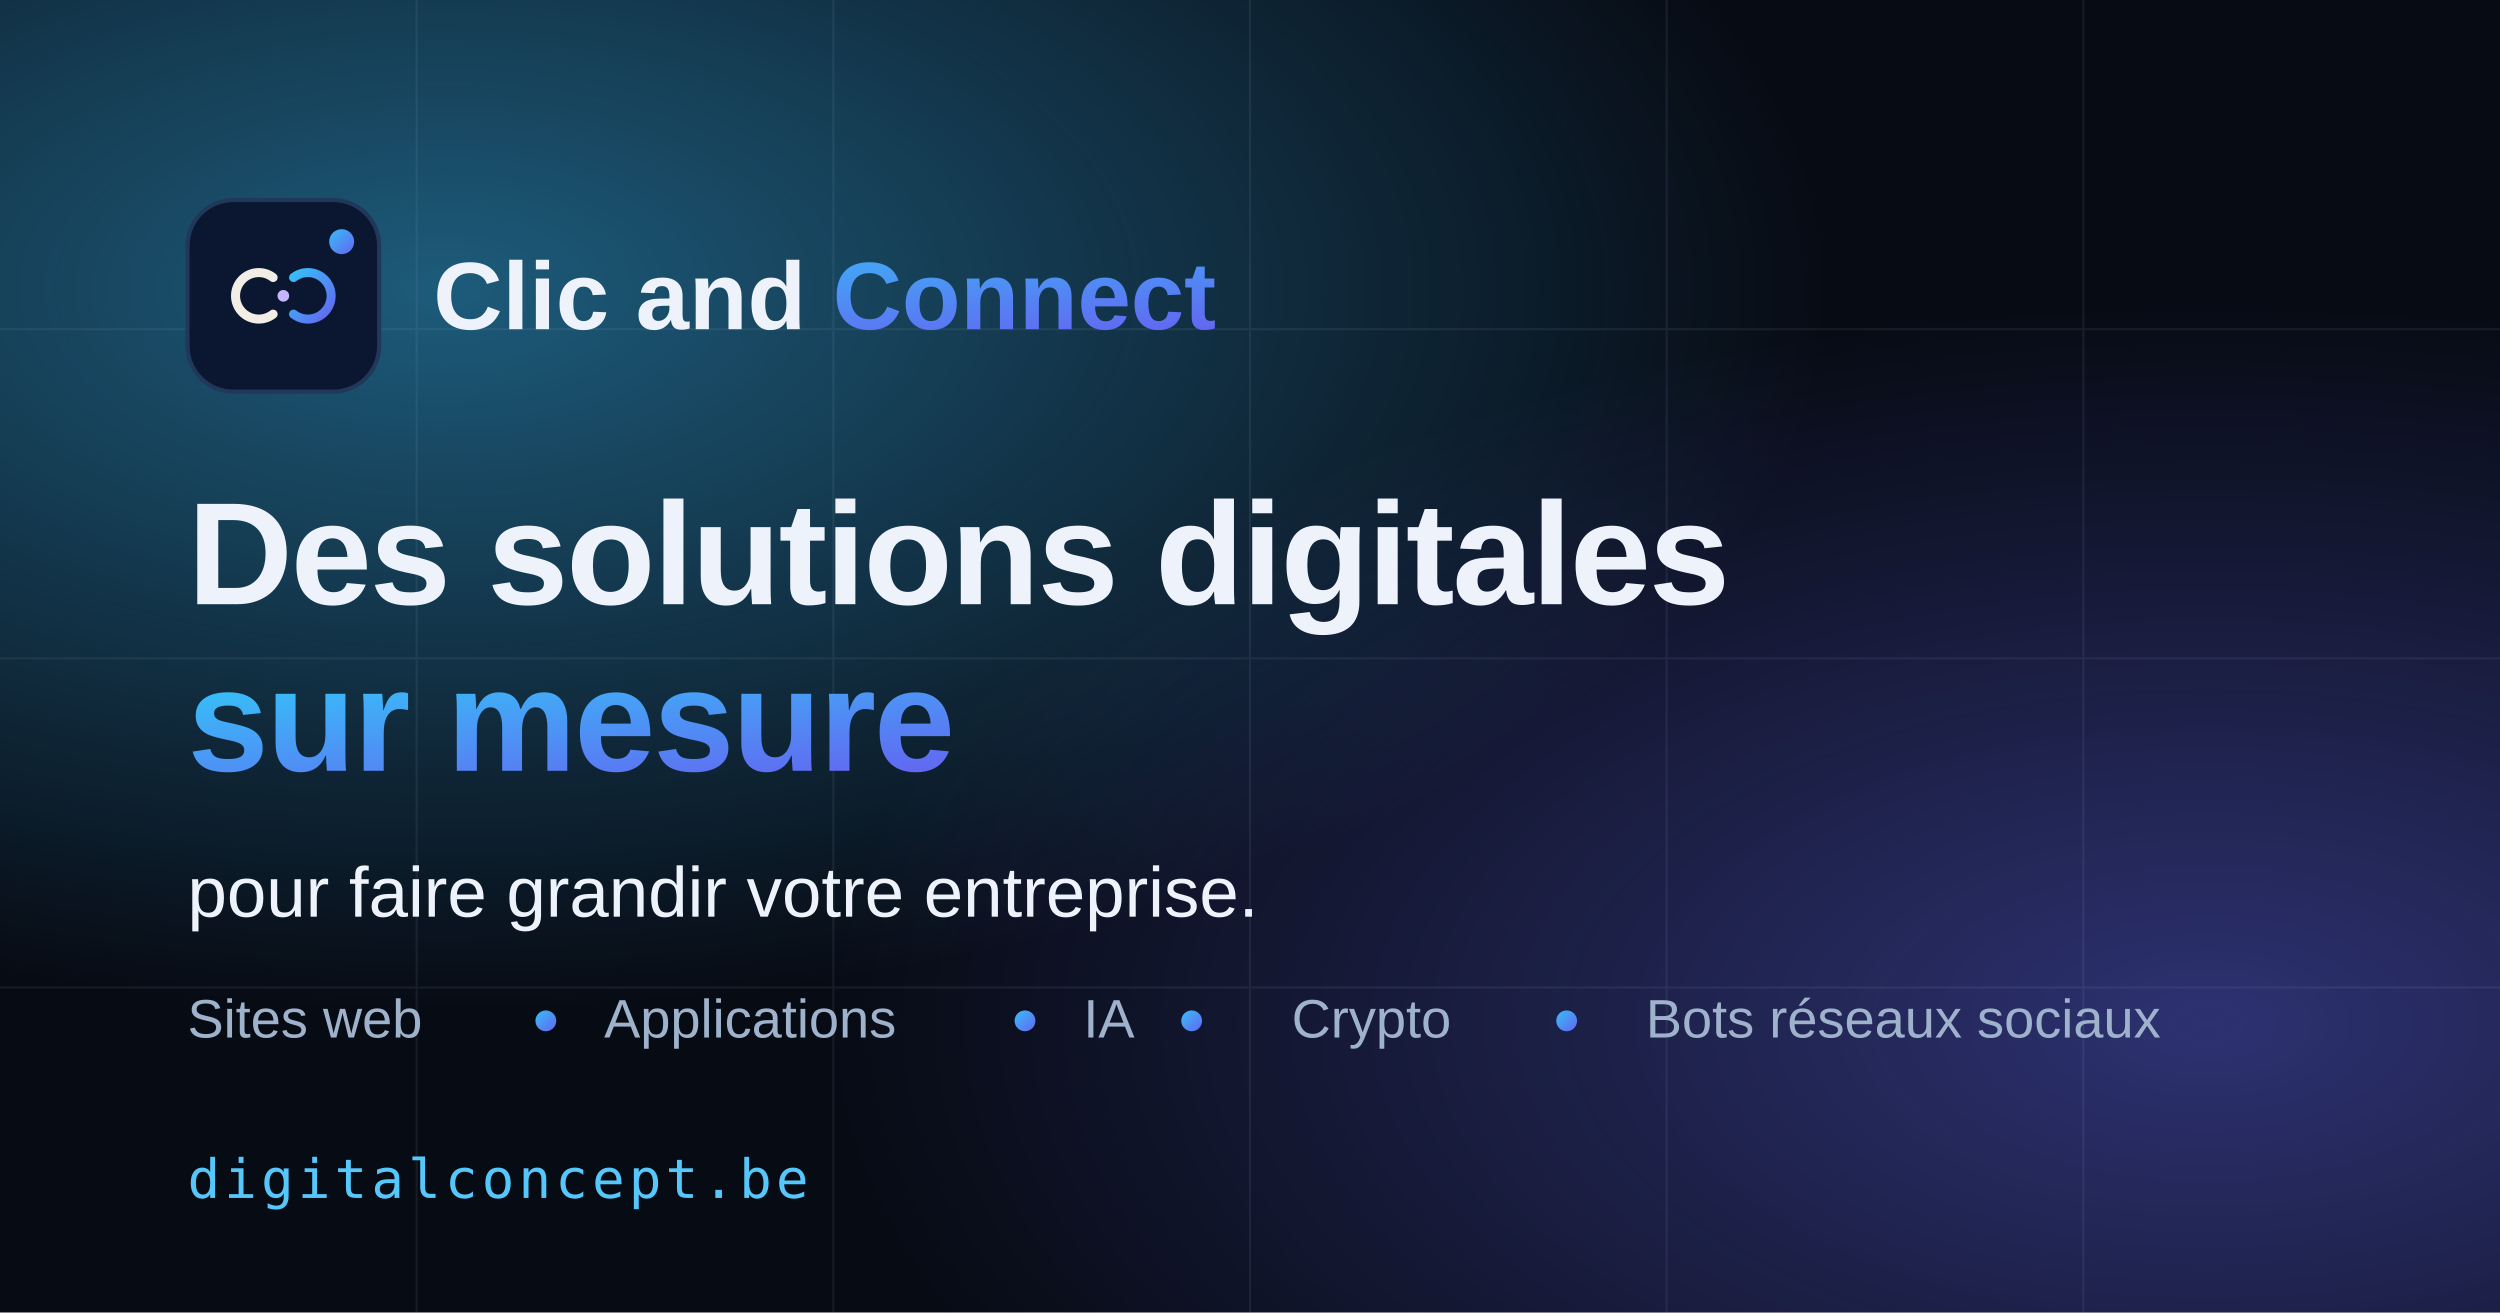
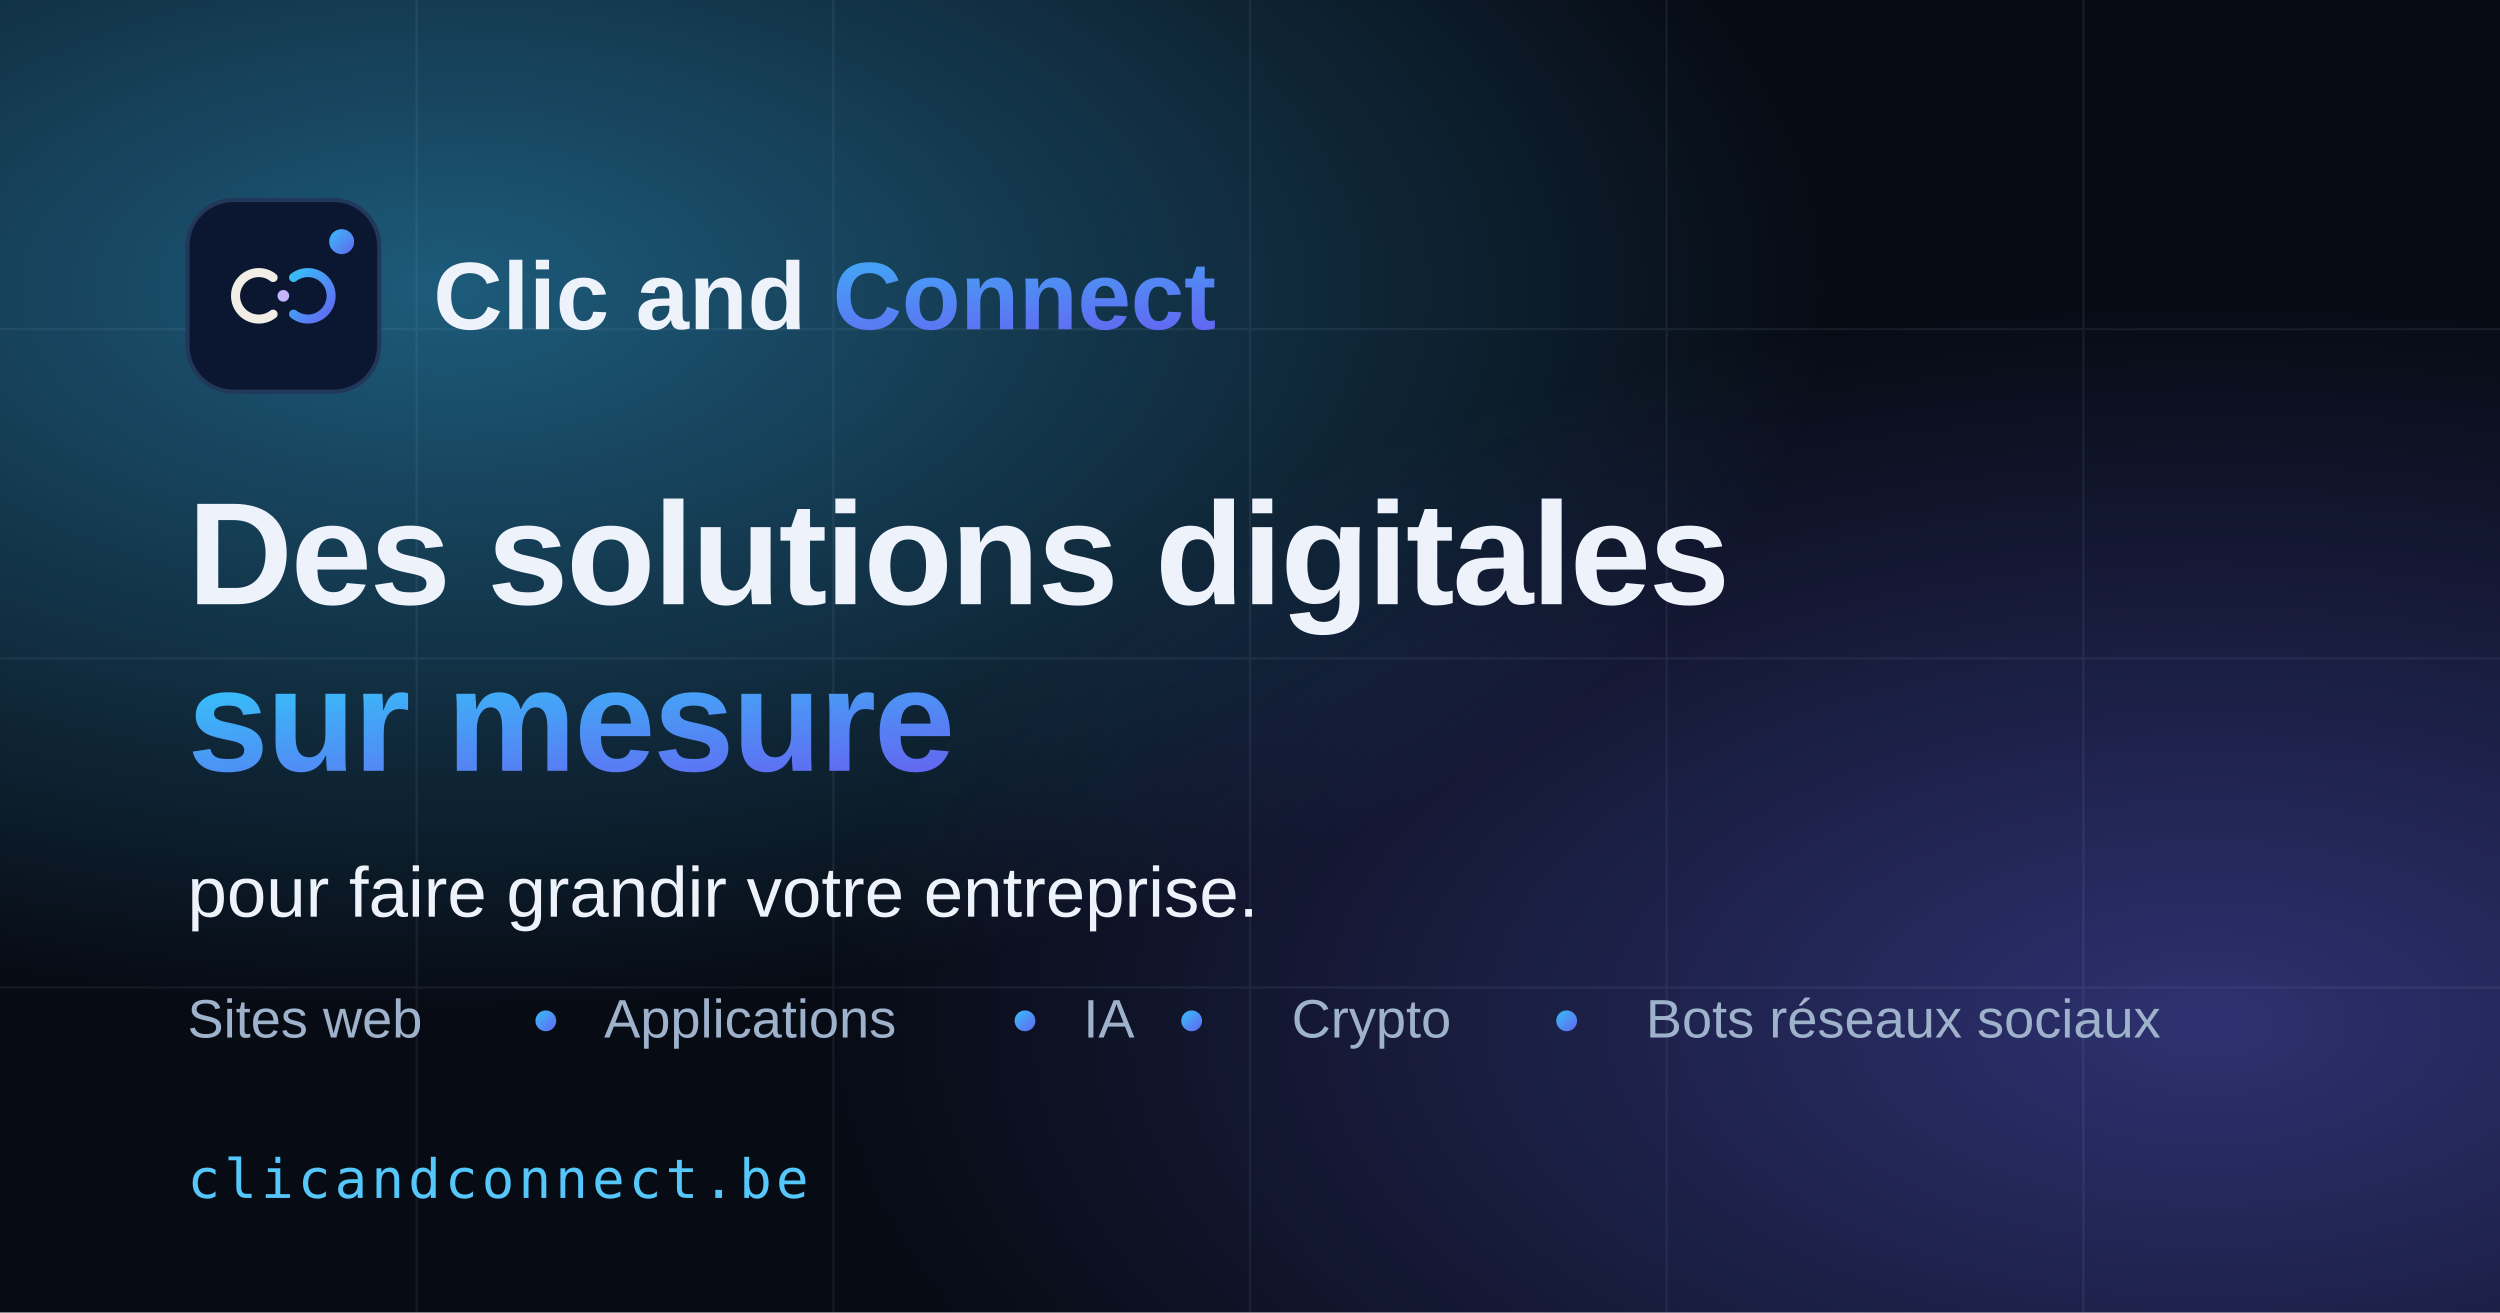
<svg xmlns="http://www.w3.org/2000/svg" width="1200" height="630" viewBox="0 0 1200 630" role="img" aria-label="Clic and Connect — création de sites web">
  <defs>
    <linearGradient id="g" x1="0" y1="0" x2="1" y2="1">
      <stop offset="0" stop-color="#38bdf8" />
      <stop offset="1" stop-color="#6366f1" />
    </linearGradient>
    <radialGradient id="glow1" cx="18%" cy="22%" r="55%">
      <stop offset="0" stop-color="#38bdf8" stop-opacity="0.45" />
      <stop offset="1" stop-color="#38bdf8" stop-opacity="0" />
    </radialGradient>
    <radialGradient id="glow2" cx="88%" cy="78%" r="55%">
      <stop offset="0" stop-color="#6366f1" stop-opacity="0.42" />
      <stop offset="1" stop-color="#6366f1" stop-opacity="0" />
    </radialGradient>
  </defs>
  <rect width="1200" height="630" fill="#070b14" />
  <rect width="1200" height="630" fill="url(#glow1)" />
  <rect width="1200" height="630" fill="url(#glow2)" />
  <g opacity="0.10" stroke="#9fb2cc" stroke-width="1">
    <path d="M0 158 H1200 M0 316 H1200 M0 474 H1200 M200 0 V630 M400 0 V630 M600 0 V630 M800 0 V630 M1000 0 V630" />
  </g>
  <g transform="translate(90 96)">
    <rect width="92" height="92" rx="22" fill="#0b1730" stroke="#21385a" stroke-width="2" />
    <g transform="translate(46 46) scale(0.62) translate(-50 -50)" fill="none" stroke-width="7" stroke-linecap="round">
      <path d="M42.08 35.82 A18 18 0 1 0 42.08 64.18" stroke="#F2EEE6" />
      <path d="M57.92 35.82 A18 18 0 1 1 57.92 64.18" stroke="url(#g)" />
    </g>
    <circle cx="46" cy="46" r="2.8" fill="#C4B5FD" />
    <circle cx="74" cy="20" r="6" fill="url(#g)" />
  </g>
  <text x="208" y="158" font-family="'Space Grotesk',Arial,sans-serif" font-size="46" font-weight="700" fill="#eef3fb">Clic and <tspan fill="url(#g)">Connect</tspan>
  </text>
  <text x="90" y="290" font-family="'Space Grotesk',Arial,sans-serif" font-size="70" font-weight="700" fill="#eef3fb" letter-spacing="-1">Des solutions digitales</text>
  <text x="90" y="370" font-family="'Space Grotesk',Arial,sans-serif" font-size="70" font-weight="700" fill="url(#g)" letter-spacing="-1">sur mesure</text>
  <text x="90" y="440" font-family="'Space Grotesk',Arial,sans-serif" font-size="34" font-weight="400" fill="#eef3fb">pour faire grandir votre entreprise.</text>
  <g font-family="Arial,sans-serif" font-size="26" fill="#9fb2cc">
    <text x="90" y="498">Sites web</text>
    <text x="290" y="498">Applications</text>
    <text x="520" y="498">IA</text>
    <text x="620" y="498">Crypto</text>
    <text x="790" y="498">Bots réseaux sociaux</text>
  </g>
  <g fill="url(#g)">
    <circle cx="262" cy="490" r="5" />
    <circle cx="492" cy="490" r="5" />
    <circle cx="572" cy="490" r="5" />
    <circle cx="752" cy="490" r="5" />
  </g>
-   <text x="90" y="575" font-family="'Space Mono',monospace" font-size="26" fill="#56c7fb" letter-spacing="2">digitalconcept.be</text>
+   <text x="90" y="575" font-family="'Space Mono',monospace" font-size="26" fill="#56c7fb" letter-spacing="2">clicandconnect.be</text>
</svg>
